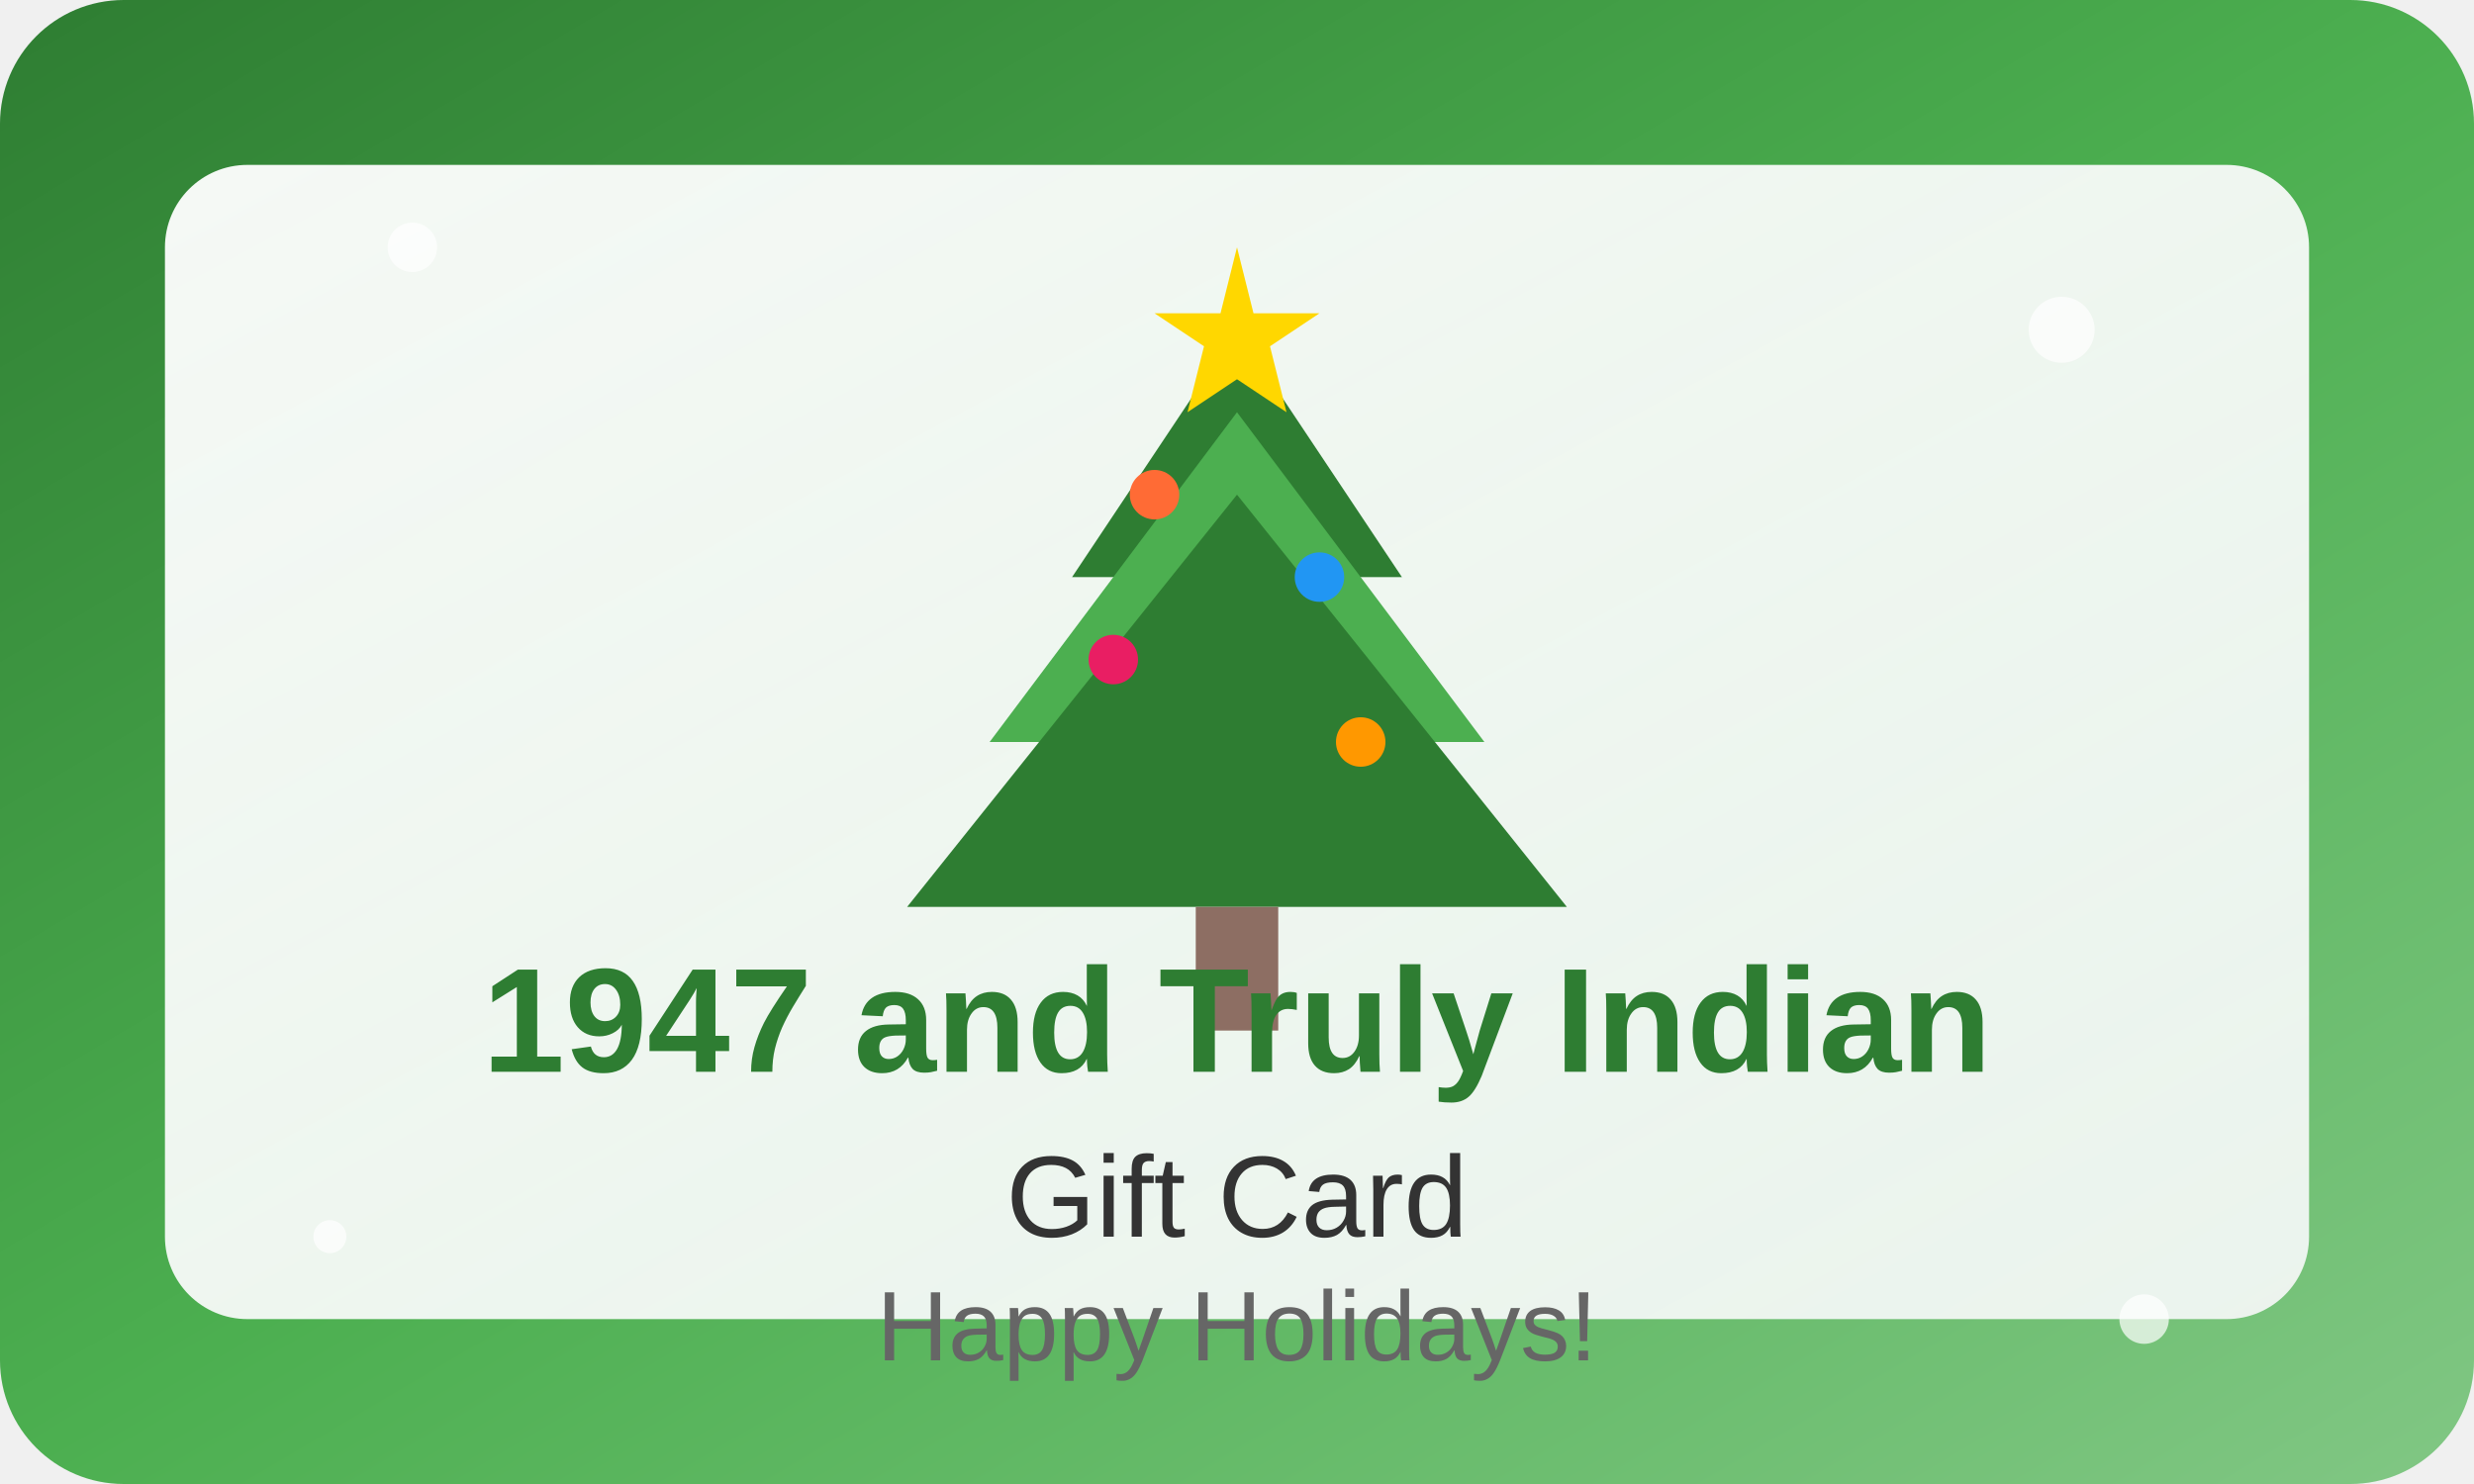
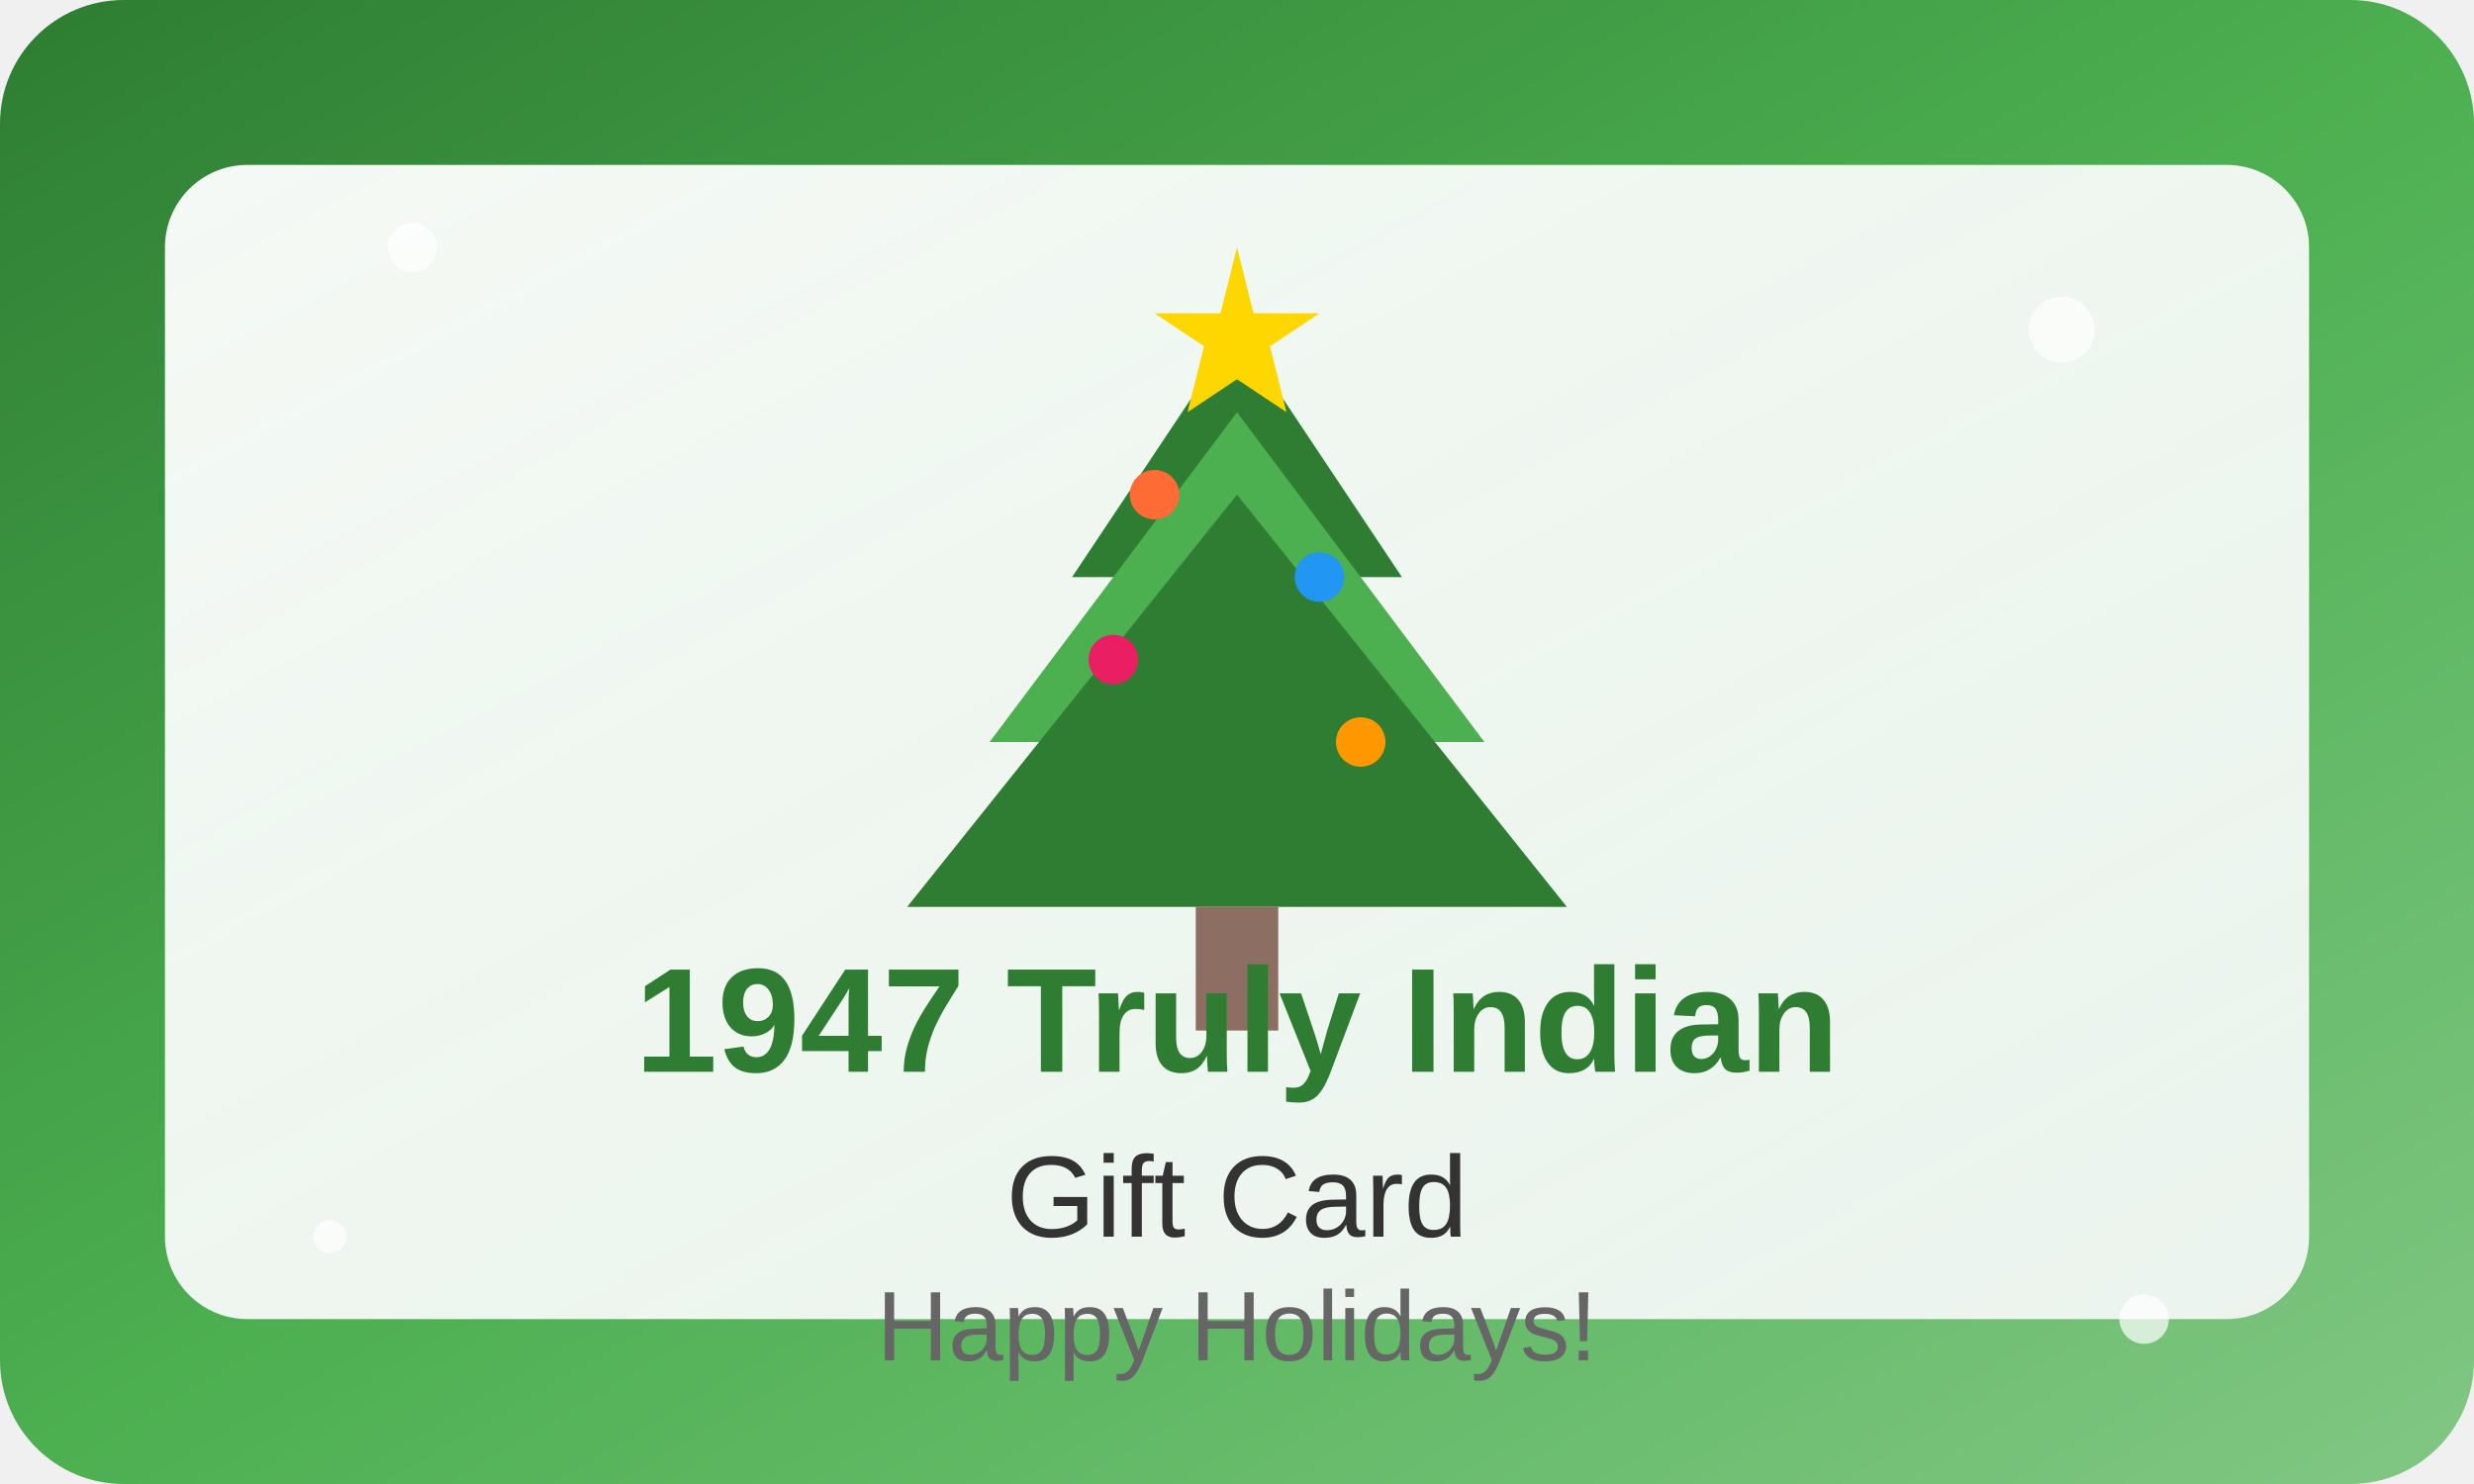
<svg xmlns="http://www.w3.org/2000/svg" width="300" height="180" viewBox="0 0 300 180">
  <defs>
    <linearGradient id="holidayGradient" x1="0%" y1="0%" x2="100%" y2="100%">
      <stop offset="0%" style="stop-color:#2e7d32;stop-opacity:1" />
      <stop offset="50%" style="stop-color:#4caf50;stop-opacity:1" />
      <stop offset="100%" style="stop-color:#81c784;stop-opacity:1" />
    </linearGradient>
    <linearGradient id="cardGradient3" x1="0%" y1="0%" x2="100%" y2="100%">
      <stop offset="0%" style="stop-color:#ffffff;stop-opacity:0.95" />
      <stop offset="100%" style="stop-color:#f8f9fa;stop-opacity:0.9" />
    </linearGradient>
  </defs>
  <rect width="300" height="180" fill="url(#holidayGradient)" rx="15" ry="15" />
  <rect x="20" y="20" width="260" height="140" fill="url(#cardGradient3)" rx="10" ry="10" />
  <polygon points="150,40 130,70 170,70" fill="#2e7d32" />
  <polygon points="150,50 120,90 180,90" fill="#4caf50" />
  <polygon points="150,60 110,110 190,110" fill="#2e7d32" />
  <rect x="145" y="110" width="10" height="15" fill="#8d6e63" />
  <polygon points="150,30 152,38 160,38 154,42 156,50 150,46 144,50 146,42 140,38 148,38" fill="#ffd700" />
  <circle cx="140" cy="60" r="3" fill="#ff6b35" />
  <circle cx="160" cy="70" r="3" fill="#2196f3" />
  <circle cx="135" cy="80" r="3" fill="#e91e63" />
  <circle cx="165" cy="90" r="3" fill="#ff9800" />
-   <text x="150" y="130" text-anchor="middle" font-family="Arial, sans-serif" font-size="18" font-weight="bold" fill="#2e7d32">1947 and Truly Indian</text>
+   <text x="150" y="130" text-anchor="middle" font-family="Arial, sans-serif" font-size="18" font-weight="bold" fill="#2e7d32">1947 Truly Indian</text>
  <text x="150" y="150" text-anchor="middle" font-family="Arial, sans-serif" font-size="14" fill="#333">Gift Card</text>
  <text x="150" y="165" text-anchor="middle" font-family="Arial, sans-serif" font-size="12" fill="#666">Happy Holidays!</text>
  <circle cx="50" cy="30" r="3" fill="#ffffff" opacity="0.7" />
  <circle cx="250" cy="40" r="4" fill="#ffffff" opacity="0.7" />
  <circle cx="40" cy="150" r="2" fill="#ffffff" opacity="0.7" />
  <circle cx="260" cy="160" r="3" fill="#ffffff" opacity="0.7" />
</svg>
